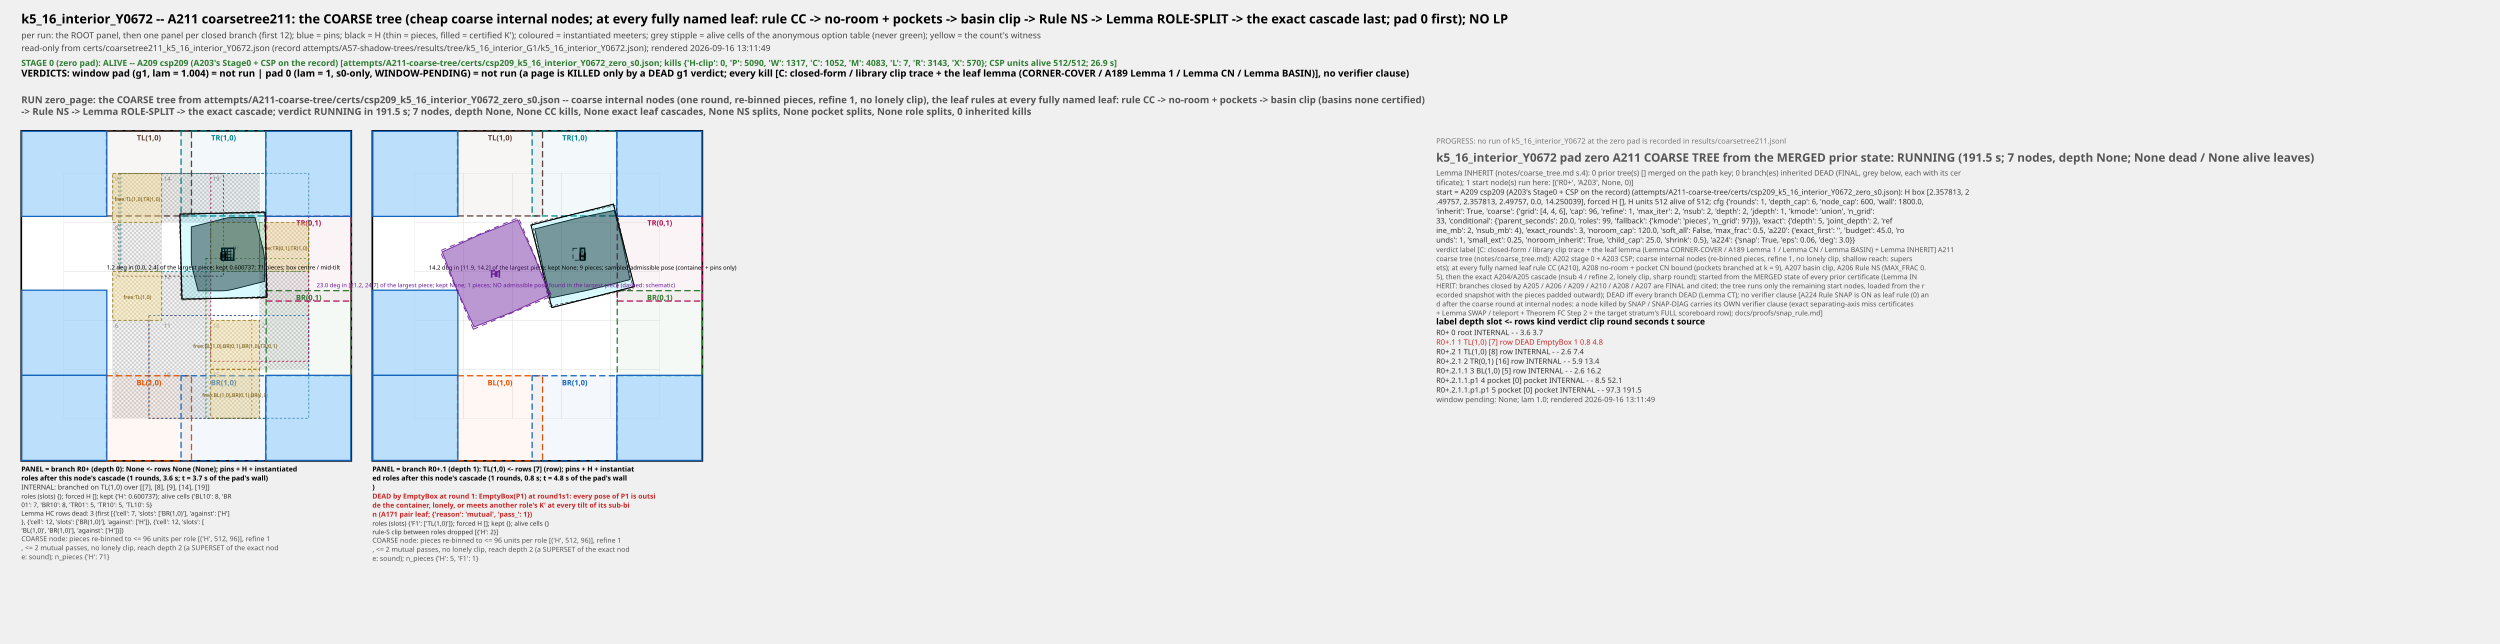
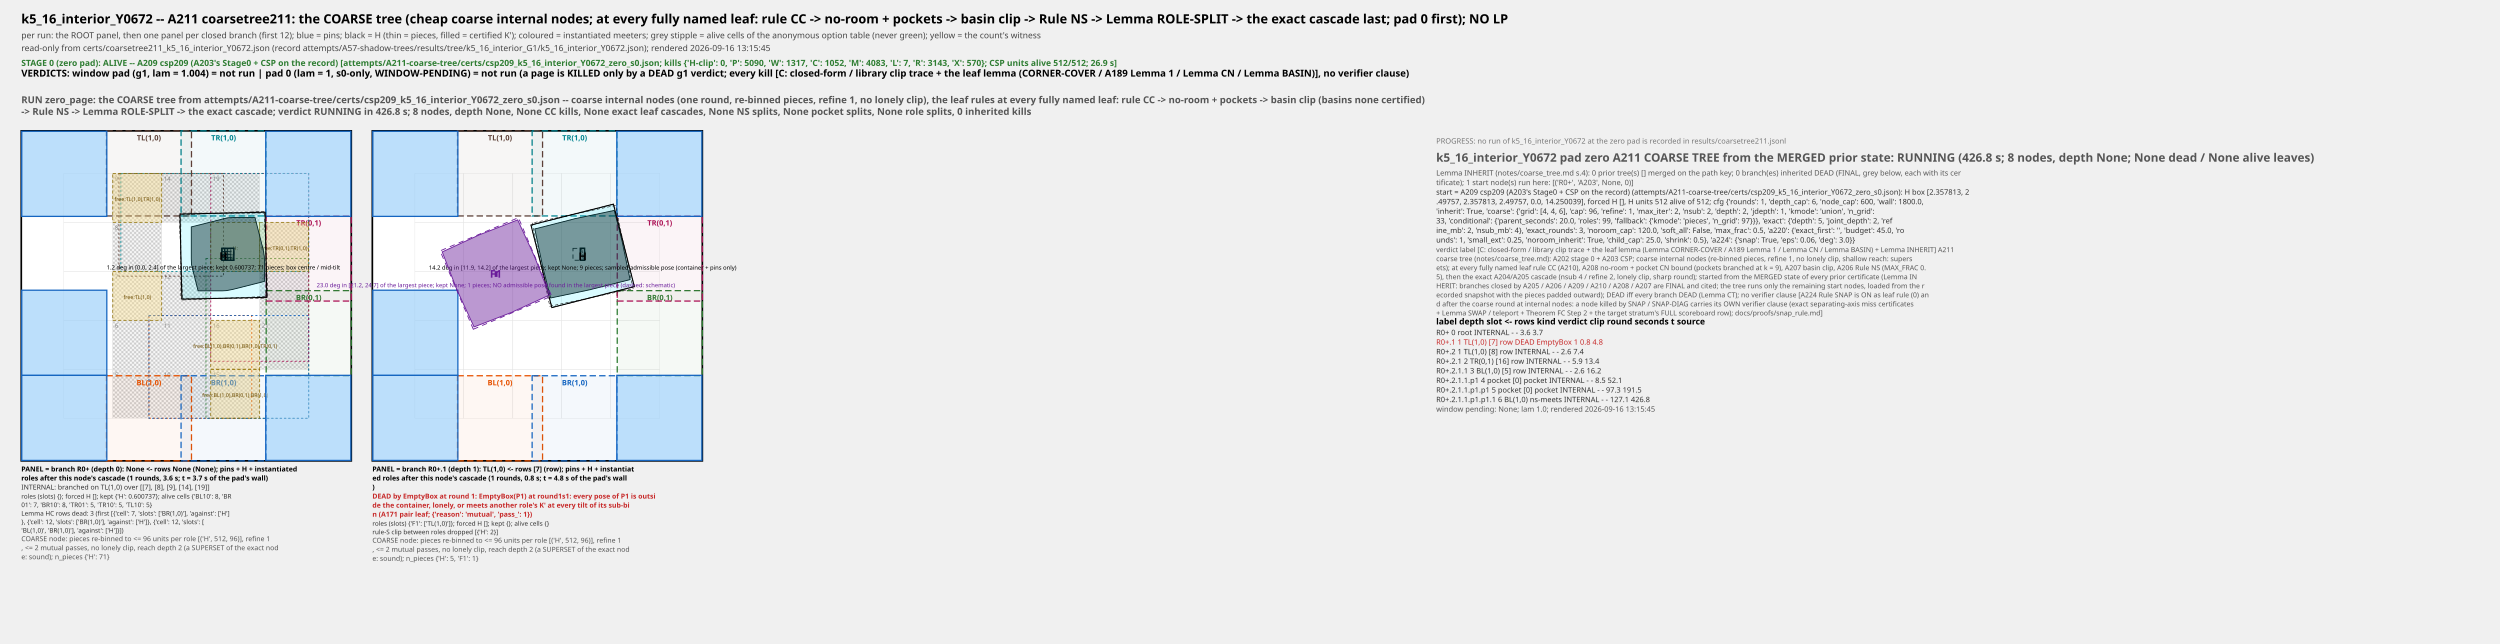
<svg xmlns="http://www.w3.org/2000/svg" width="2350" height="605" font-family="Segoe UI, sans-serif" style="background:#fff">
  <defs>
    <pattern id="stipple" width="4" height="4" patternUnits="userSpaceOnUse">
      <rect width="4" height="4" fill="#f2f2f2" />
      <circle cx="1" cy="1" r="0.7" fill="#999" />
      <circle cx="3" cy="3" r="0.7" fill="#999" />
    </pattern>
  </defs>
  <text x="20.0" y="22.0" font-size="12" fill="#000" text-anchor="start" font-weight="bold">k5_16_interior_Y0672 -- A211 coarsetree211: the COARSE tree (cheap coarse internal nodes; at every fully named leaf: rule CC -&gt; no-room + pockets -&gt; basin clip -&gt; Rule NS -&gt; Lemma ROLE-SPLIT -&gt; the exact cascade last; pad 0 first); NO LP</text>
  <text x="20.0" y="36.0" font-size="8" fill="#444" text-anchor="start">per run: the ROOT panel, then one panel per closed branch (first 12); blue = pins; black = H (thin = pieces, filled = certified K'); coloured = instantiated meeters; grey stipple = alive cells of the anonymous option table (never green); yellow = the count's witness</text>
-   <text x="20.0" y="48.0" font-size="8" fill="#444" text-anchor="start">read-only from certs/coarsetree211_k5_16_interior_Y0672.json (record attempts/A57-shadow-trees/results/tree/k5_16_interior_G1/k5_16_interior_Y0672.json); rendered 2026-09-16 13:11:49</text>
+   <text x="20.0" y="48.0" font-size="8" fill="#444" text-anchor="start">read-only from certs/coarsetree211_k5_16_interior_Y0672.json (record attempts/A57-shadow-trees/results/tree/k5_16_interior_G1/k5_16_interior_Y0672.json); rendered 2026-09-16 13:15:45</text>
  <text x="20.0" y="62.0" font-size="8" fill="#2e7d32" text-anchor="start" font-weight="bold">STAGE 0 (zero pad): ALIVE -- A209 csp209 (A203's Stage0 + CSP on the record) [attempts/A211-coarse-tree/certs/csp209_k5_16_interior_Y0672_zero_s0.json; kills {'H-clip': 0, 'P': 5090, 'W': 1317, 'C': 1052, 'M': 4083, 'L': 7, 'R': 3143, 'X': 570}; CSP units alive 512/512; 26.9 s]</text>
  <text x="20.0" y="72.0" font-size="9" fill="#000" text-anchor="start" font-weight="bold">VERDICTS: window pad (g1, lam = 1.004) = not run | pad 0 (lam = 1, s0-only, WINDOW-PENDING) = not run   (a page is KILLED only by a DEAD g1 verdict; every kill [C: closed-form / library clip trace + the leaf lemma (CORNER-COVER / A189 Lemma 1 / Lemma CN / Lemma BASIN)], no verifier clause)</text>
  <text x="20.0" y="97.0" font-size="9" fill="#555" text-anchor="start" font-weight="bold">RUN zero_page: the COARSE tree from attempts/A211-coarse-tree/certs/csp209_k5_16_interior_Y0672_zero_s0.json -- coarse internal nodes (one round, re-binned pieces, refine 1, no lonely clip), the leaf rules at every fully named leaf: rule CC -&gt; no-room + pockets -&gt; basin clip (basins none certified) </text>
-   <text x="20.0" y="108.0" font-size="9" fill="#555" text-anchor="start" font-weight="bold">-&gt; Rule NS -&gt; Lemma ROLE-SPLIT -&gt; the exact cascade; verdict RUNNING in 191.5 s; 7 nodes, depth None, None CC kills, None exact leaf cascades, None NS splits, None pocket splits, None role splits, 0 inherited kills</text>
+   <text x="20.0" y="108.0" font-size="9" fill="#555" text-anchor="start" font-weight="bold">-&gt; Rule NS -&gt; Lemma ROLE-SPLIT -&gt; the exact cascade; verdict RUNNING in 426.8 s; 8 nodes, depth None, None CC kills, None exact leaf cascades, None NS splits, None pocket splits, None role splits, 0 inherited kills</text>
  <text x="1350.0" y="135.0" font-size="7" fill="#777" text-anchor="start">PROGRESS: no run of k5_16_interior_Y0672 at the zero pad is recorded in results/coarsetree211.jsonl</text>
  <text x="1350.0" y="144.0" font-size="6" fill="#000" text-anchor="start" />
-   <text x="1350.0" y="152.0" font-size="11" fill="#555" text-anchor="start" font-weight="bold">k5_16_interior_Y0672  pad zero  A211 COARSE TREE from the MERGED prior state: RUNNING  (191.5 s; 7 nodes, depth None; None dead / None alive leaves)</text>
+   <text x="1350.0" y="152.0" font-size="11" fill="#555" text-anchor="start" font-weight="bold">k5_16_interior_Y0672  pad zero  A211 COARSE TREE from the MERGED prior state: RUNNING  (426.8 s; 8 nodes, depth None; None dead / None alive leaves)</text>
  <text x="1350.0" y="165.0" font-size="7" fill="#555" text-anchor="start">Lemma INHERIT (notes/coarse_tree.md s.4): 0 prior tree(s) [] merged on the path key; 0 branch(es) inherited DEAD (FINAL, grey below, each with its cer</text>
  <text x="1350.0" y="174.0" font-size="7" fill="#555" text-anchor="start">tificate); 1 start node(s) run here: [('R0+', 'A203', None, 0)]</text>
  <text x="1350.0" y="183.0" font-size="7" fill="#333" text-anchor="start">start = A209 csp209 (A203's Stage0 + CSP on the record) (attempts/A211-coarse-tree/certs/csp209_k5_16_interior_Y0672_zero_s0.json): H box [2.357813, 2</text>
  <text x="1350.0" y="192.0" font-size="7" fill="#333" text-anchor="start">.49757, 2.357813, 2.49757, 0.0, 14.250039], forced H [], H units 512 alive of 512; cfg {'rounds': 1, 'depth_cap': 6, 'node_cap': 600, 'wall': 1800.0, </text>
  <text x="1350.0" y="201.0" font-size="7" fill="#333" text-anchor="start">'inherit': True, 'coarse': {'grid': [4, 4, 6], 'cap': 96, 'refine': 1, 'max_iter': 2, 'nsub': 2, 'depth': 2, 'jdepth': 1, 'kmode': 'union', 'n_grid': </text>
  <text x="1350.0" y="210.0" font-size="7" fill="#333" text-anchor="start">33, 'conditional': {'parent_seconds': 20.0, 'roles': 99, 'fallback': {'kmode': 'pieces', 'n_grid': 97}}}, 'exact': {'depth': 5, 'joint_depth': 2, 'ref</text>
  <text x="1350.0" y="219.0" font-size="7" fill="#333" text-anchor="start">ine_mb': 2, 'nsub_mb': 4}, 'exact_rounds': 3, 'noroom_cap': 120.0, 'soft_all': False, 'max_frac': 0.5, 'a220': {'exact_first': '', 'budget': 45.0, 'ro</text>
  <text x="1350.0" y="228.0" font-size="7" fill="#333" text-anchor="start">unds': 1, 'small_ext': 0.25, 'noroom_inherit': True, 'child_cap': 25.0, 'shrink': 0.5}, 'a224': {'snap': True, 'eps': 0.06, 'deg': 3.0}}</text>
  <text x="1350.0" y="237.0" font-size="6.5" fill="#555" text-anchor="start">verdict label [C: closed-form / library clip trace + the leaf lemma (Lemma CORNER-COVER / A189 Lemma 1 / Lemma CN / Lemma BASIN) + Lemma INHERIT] A211</text>
  <text x="1350.0" y="245.5" font-size="6.5" fill="#555" text-anchor="start"> coarse tree (notes/coarse_tree.md): A202 stage 0 + A203 CSP; coarse internal nodes (re-binned pieces, refine 1, no lonely clip, shallow reach: supers</text>
  <text x="1350.0" y="254.0" font-size="6.5" fill="#555" text-anchor="start">ets); at every fully named leaf rule CC (A210), A208 no-room + pocket CN bound (pockets branched at k = 9), A207 basin clip, A206 Rule NS (MAX_FRAC 0.</text>
  <text x="1350.0" y="262.5" font-size="6.5" fill="#555" text-anchor="start">5), then the exact A204/A205 cascade (nsub 4 / refine 2, lonely clip, sharp round); started from the MERGED state of every prior certificate (Lemma IN</text>
  <text x="1350.0" y="271.0" font-size="6.5" fill="#555" text-anchor="start">HERIT: branches closed by A205 / A206 / A209 / A210 / A208 / A207 are FINAL and cited; the tree runs only the remaining start nodes, loaded from the r</text>
  <text x="1350.0" y="279.5" font-size="6.5" fill="#555" text-anchor="start">ecorded snapshot with the pieces padded outward); DEAD iff every branch DEAD (Lemma CT); no verifier clause  [A224 Rule SNAP is ON as leaf rule (0) an</text>
  <text x="1350.0" y="288.0" font-size="6.5" fill="#555" text-anchor="start">d after the coarse round at internal nodes: a node killed by SNAP / SNAP-DIAG carries its OWN verifier clause (exact separating-axis miss certificates</text>
  <text x="1350.0" y="296.5" font-size="6.5" fill="#555" text-anchor="start"> + Lemma SWAP / teleport + Theorem FC Step 2 + the target stratum's FULL scoreboard row); docs/proofs/snap_rule.md]</text>
  <text x="1350.0" y="305.0" font-size="8" fill="#000" text-anchor="start" font-weight="bold">label        depth  slot      &lt;- rows          kind   verdict   clip     round  seconds  t     source</text>
  <text x="1350.0" y="315.0" font-size="7" fill="#333" text-anchor="start">R0+          0      root                              INTERNAL  -        -      3.6      3.7</text>
  <text x="1350.0" y="324.0" font-size="7" fill="#c62828" text-anchor="start">R0+.1        1      TL(1,0)   [7]              row    DEAD      EmptyBox 1      0.8      4.8</text>
  <text x="1350.0" y="333.0" font-size="7" fill="#333" text-anchor="start">R0+.2        1      TL(1,0)   [8]              row    INTERNAL  -        -      2.6      7.4</text>
  <text x="1350.0" y="342.0" font-size="7" fill="#333" text-anchor="start">R0+.2.1      2      TR(0,1)   [16]             row    INTERNAL  -        -      5.9      13.4</text>
  <text x="1350.0" y="351.0" font-size="7" fill="#333" text-anchor="start">R0+.2.1.1    3      BL(1,0)   [5]              row    INTERNAL  -        -      2.6      16.2</text>
  <text x="1350.0" y="360.0" font-size="7" fill="#333" text-anchor="start">R0+.2.1.1.p1 4      pocket    [0]              pocket INTERNAL  -        -      8.5      52.1</text>
  <text x="1350.0" y="369.0" font-size="7" fill="#333" text-anchor="start">R0+.2.1.1.p1.p1 5      pocket    [0]              pocket INTERNAL  -        -      97.3     191.5</text>
-   <text x="1350.0" y="378.0" font-size="7" fill="#555" text-anchor="start">window pending: None; lam 1.0; rendered 2026-09-16 13:11:49</text>
+   <text x="1350.0" y="378.0" font-size="7" fill="#333" text-anchor="start">R0+.2.1.1.p1.p1.1 6      BL(1,0)                    ns-meets INTERNAL  -        -      127.1    426.8</text>
+   <text x="1350.0" y="387.0" font-size="7" fill="#555" text-anchor="start">window pending: None; lam 1.0; rendered 2026-09-16 13:15:45</text>
  <rect x="20.0" y="123.0" width="310.2" height="310.2" fill="#fff" fill-opacity="1.00" stroke="#000" stroke-width="1.60" />
  <rect x="60.0" y="347.1" width="46.0" height="46.0" fill="#fff" fill-opacity="1.00" stroke="#ddd" stroke-width="0.30" />
  <rect x="60.0" y="301.1" width="46.0" height="46.0" fill="#fff" fill-opacity="1.00" stroke="#ddd" stroke-width="0.30" />
  <rect x="60.0" y="255.1" width="46.0" height="46.0" fill="#fff" fill-opacity="1.00" stroke="#ddd" stroke-width="0.30" />
  <rect x="60.0" y="209.0" width="46.0" height="46.0" fill="#fff" fill-opacity="1.00" stroke="#ddd" stroke-width="0.30" />
  <rect x="60.0" y="163.0" width="46.0" height="46.0" fill="#fff" fill-opacity="1.00" stroke="#ddd" stroke-width="0.30" />
  <rect x="106.0" y="347.1" width="46.0" height="46.0" fill="url(#stipple)" fill-opacity="1.00" stroke="#ddd" stroke-width="0.30" />
  <text x="108.0" y="354.1" font-size="5.5" fill="#888" text-anchor="start">5</text>
  <rect x="106.0" y="301.1" width="46.0" height="46.0" fill="url(#stipple)" fill-opacity="1.00" stroke="#ddd" stroke-width="0.30" />
  <text x="108.0" y="308.1" font-size="5.5" fill="#888" text-anchor="start">6</text>
  <rect x="106.0" y="255.1" width="46.0" height="46.0" fill="url(#stipple)" fill-opacity="1.00" stroke="#ddd" stroke-width="0.30" />
  <text x="108.0" y="262.1" font-size="5.5" fill="#888" text-anchor="start">7</text>
  <rect x="106.0" y="209.0" width="46.0" height="46.0" fill="url(#stipple)" fill-opacity="1.00" stroke="#ddd" stroke-width="0.30" />
  <text x="108.0" y="216.0" font-size="5.5" fill="#888" text-anchor="start">8</text>
  <rect x="106.0" y="163.0" width="46.0" height="46.0" fill="url(#stipple)" fill-opacity="1.00" stroke="#ddd" stroke-width="0.30" />
  <text x="108.0" y="170.0" font-size="5.5" fill="#888" text-anchor="start">9</text>
  <rect x="152.1" y="347.1" width="46.0" height="46.0" fill="url(#stipple)" fill-opacity="1.00" stroke="#ddd" stroke-width="0.30" />
  <text x="154.1" y="354.1" font-size="5.5" fill="#888" text-anchor="start">10</text>
  <rect x="152.1" y="301.1" width="46.0" height="46.0" fill="url(#stipple)" fill-opacity="1.00" stroke="#ddd" stroke-width="0.30" />
  <text x="154.1" y="308.1" font-size="5.5" fill="#888" text-anchor="start">11</text>
  <rect x="152.1" y="255.1" width="46.0" height="46.0" fill="url(#stipple)" fill-opacity="1.00" stroke="#ddd" stroke-width="0.30" />
  <text x="154.1" y="262.1" font-size="5.5" fill="#888" text-anchor="start">12</text>
  <rect x="152.1" y="209.0" width="46.0" height="46.0" fill="#fff" fill-opacity="1.00" stroke="#ddd" stroke-width="0.30" />
  <rect x="152.1" y="163.0" width="46.0" height="46.0" fill="url(#stipple)" fill-opacity="1.00" stroke="#ddd" stroke-width="0.30" />
  <text x="154.1" y="170.0" font-size="5.5" fill="#888" text-anchor="start">14</text>
  <rect x="198.1" y="347.1" width="46.0" height="46.0" fill="url(#stipple)" fill-opacity="1.00" stroke="#ddd" stroke-width="0.30" />
  <text x="200.1" y="354.1" font-size="5.5" fill="#888" text-anchor="start">15</text>
  <rect x="198.1" y="301.1" width="46.0" height="46.0" fill="url(#stipple)" fill-opacity="1.00" stroke="#ddd" stroke-width="0.30" />
  <text x="200.1" y="308.1" font-size="5.5" fill="#888" text-anchor="start">16</text>
  <rect x="198.1" y="255.1" width="46.0" height="46.0" fill="#fff" fill-opacity="1.00" stroke="#ddd" stroke-width="0.30" />
  <rect x="198.1" y="209.0" width="46.0" height="46.0" fill="#fff" fill-opacity="1.00" stroke="#ddd" stroke-width="0.30" />
  <rect x="198.1" y="163.0" width="46.0" height="46.0" fill="url(#stipple)" fill-opacity="1.00" stroke="#ddd" stroke-width="0.30" />
  <text x="200.1" y="170.0" font-size="5.5" fill="#888" text-anchor="start">19</text>
  <rect x="244.1" y="347.1" width="46.0" height="46.0" fill="#fff" fill-opacity="1.00" stroke="#ddd" stroke-width="0.30" />
  <rect x="244.1" y="301.1" width="46.0" height="46.0" fill="url(#stipple)" fill-opacity="1.00" stroke="#ddd" stroke-width="0.30" />
  <text x="246.1" y="308.1" font-size="5.5" fill="#888" text-anchor="start">21</text>
  <rect x="244.1" y="255.1" width="46.0" height="46.0" fill="url(#stipple)" fill-opacity="1.00" stroke="#ddd" stroke-width="0.30" />
  <text x="246.1" y="262.1" font-size="5.5" fill="#888" text-anchor="start">22</text>
  <rect x="244.1" y="209.0" width="46.0" height="46.0" fill="url(#stipple)" fill-opacity="1.00" stroke="#ddd" stroke-width="0.30" />
  <text x="246.1" y="216.0" font-size="5.5" fill="#888" text-anchor="start">23</text>
  <rect x="244.1" y="163.0" width="46.0" height="46.0" fill="#fff" fill-opacity="1.00" stroke="#ddd" stroke-width="0.30" />
  <rect x="100.0" y="353.2" width="80.0" height="80.0" fill="#e65100" fill-opacity="0.05" stroke="#e65100" stroke-width="1.20" stroke-dasharray="6,3" />
  <text x="140.0" y="362.2" font-size="7" fill="#e65100" text-anchor="middle" font-weight="bold">BL(1,0)</text>
  <rect x="140.0" y="296.6" width="96.6" height="96.6" fill="none" fill-opacity="0.00" stroke="#e65100" stroke-width="0.80" stroke-dasharray="2,2" />
  <rect x="250.2" y="273.2" width="80.0" height="80.0" fill="#2e7d32" fill-opacity="0.05" stroke="#2e7d32" stroke-width="1.20" stroke-dasharray="6,3" />
  <text x="290.2" y="282.2" font-size="7" fill="#2e7d32" text-anchor="middle" font-weight="bold">BR(0,1)</text>
  <rect x="193.6" y="243.0" width="96.6" height="150.2" fill="none" fill-opacity="0.00" stroke="#2e7d32" stroke-width="0.80" stroke-dasharray="2,2" />
  <rect x="170.2" y="353.2" width="80.0" height="80.0" fill="#1565c0" fill-opacity="0.05" stroke="#1565c0" stroke-width="1.20" stroke-dasharray="6,3" />
  <text x="210.2" y="362.2" font-size="7" fill="#1565c0" text-anchor="middle" font-weight="bold">BR(1,0)</text>
  <rect x="140.0" y="296.6" width="150.2" height="96.6" fill="none" fill-opacity="0.00" stroke="#1565c0" stroke-width="0.80" stroke-dasharray="2,2" />
  <rect x="250.2" y="203.0" width="80.0" height="80.0" fill="#ad1457" fill-opacity="0.05" stroke="#ad1457" stroke-width="1.20" stroke-dasharray="6,3" />
  <text x="290.2" y="212.0" font-size="7" fill="#ad1457" text-anchor="middle" font-weight="bold">TR(0,1)</text>
  <rect x="198.1" y="163.0" width="92.1" height="176.6" fill="none" fill-opacity="0.00" stroke="#ad1457" stroke-width="0.80" stroke-dasharray="2,2" />
  <rect x="170.2" y="123.0" width="80.0" height="80.0" fill="#00838f" fill-opacity="0.05" stroke="#00838f" stroke-width="1.20" stroke-dasharray="6,3" />
  <text x="210.2" y="132.0" font-size="7" fill="#00838f" text-anchor="middle" font-weight="bold">TR(1,0)</text>
  <rect x="113.6" y="163.0" width="176.6" height="92.1" fill="none" fill-opacity="0.00" stroke="#00838f" stroke-width="0.80" stroke-dasharray="2,2" />
  <rect x="100.0" y="123.0" width="80.0" height="80.0" fill="#5d4037" fill-opacity="0.05" stroke="#5d4037" stroke-width="1.20" stroke-dasharray="6,3" />
  <text x="140.0" y="132.0" font-size="7" fill="#5d4037" text-anchor="middle" font-weight="bold">TL(1,0)</text>
  <rect x="111.8" y="163.0" width="98.3" height="96.6" fill="none" fill-opacity="0.00" stroke="#5d4037" stroke-width="0.80" stroke-dasharray="2,2" />
  <rect x="198.1" y="209.0" width="46.0" height="46.0" fill="#ffe082" fill-opacity="0.35" stroke="#8d6e00" stroke-width="0.70" stroke-dasharray="3,2" />
  <text x="221.1" y="235.1" font-size="5" fill="#6d4c00" text-anchor="middle">H:</text>
  <rect x="106.0" y="255.1" width="46.0" height="46.0" fill="#ffe082" fill-opacity="0.35" stroke="#8d6e00" stroke-width="0.70" stroke-dasharray="3,2" />
  <text x="129.1" y="281.1" font-size="5" fill="#6d4c00" text-anchor="middle">free:TL(1,0)</text>
  <rect x="106.0" y="163.0" width="46.0" height="46.0" fill="#ffe082" fill-opacity="0.35" stroke="#8d6e00" stroke-width="0.70" stroke-dasharray="3,2" />
  <text x="129.1" y="189.0" font-size="5" fill="#6d4c00" text-anchor="middle">free:TL(1,0),TR(1,0)</text>
  <rect x="244.1" y="209.0" width="46.0" height="46.0" fill="#ffe082" fill-opacity="0.35" stroke="#8d6e00" stroke-width="0.70" stroke-dasharray="3,2" />
  <text x="267.2" y="235.1" font-size="5" fill="#6d4c00" text-anchor="middle">free:TR(0,1),TR(1,0)</text>
  <rect x="198.1" y="301.1" width="46.0" height="46.0" fill="#ffe082" fill-opacity="0.35" stroke="#8d6e00" stroke-width="0.70" stroke-dasharray="3,2" />
  <text x="221.1" y="327.1" font-size="5" fill="#6d4c00" text-anchor="middle">free:BL(1,0),BR(0,1),BR(1,0),TR(0,1)</text>
  <rect x="198.1" y="347.1" width="46.0" height="46.0" fill="#ffe082" fill-opacity="0.35" stroke="#8d6e00" stroke-width="0.70" stroke-dasharray="3,2" />
  <text x="221.1" y="373.2" font-size="5" fill="#6d4c00" text-anchor="middle">free:BL(1,0),BR(0,1),BR(1,0)</text>
  <polygon points="20.4,432.8 100.4,432.8 100.4,352.8 20.4,352.8" fill="#90caf9" fill-opacity="0.60" stroke="#1565c0" stroke-width="1.20" />
  <polygon points="20.4,352.8 100.4,352.8 100.4,272.8 20.4,272.8" fill="#90caf9" fill-opacity="0.60" stroke="#1565c0" stroke-width="1.20" />
  <polygon points="20.4,203.4 100.4,203.4 100.4,123.4 20.4,123.4" fill="#90caf9" fill-opacity="0.60" stroke="#1565c0" stroke-width="1.20" />
  <polygon points="249.8,432.8 329.8,432.8 329.8,352.8 249.8,352.8" fill="#90caf9" fill-opacity="0.60" stroke="#1565c0" stroke-width="1.20" />
  <polygon points="249.8,203.4 329.8,203.4 329.8,123.4 249.8,123.4" fill="#90caf9" fill-opacity="0.60" stroke="#1565c0" stroke-width="1.20" />
  <rect x="208.6" y="233.4" width="11.2" height="11.2" fill="none" fill-opacity="0.00" stroke="#000" stroke-width="0.70" stroke-dasharray="4,3" />
  <rect x="208.6" y="241.7" width="2.8" height="2.8" fill="none" fill-opacity="0.00" stroke="#000000" stroke-width="0.25" />
  <rect x="208.6" y="241.7" width="2.8" height="2.8" fill="none" fill-opacity="0.00" stroke="#000000" stroke-width="0.25" />
  <rect x="208.6" y="241.7" width="2.8" height="2.8" fill="none" fill-opacity="0.00" stroke="#000000" stroke-width="0.25" />
  <rect x="208.6" y="241.7" width="2.8" height="2.8" fill="none" fill-opacity="0.00" stroke="#000000" stroke-width="0.25" />
  <rect x="208.6" y="241.7" width="2.8" height="2.8" fill="none" fill-opacity="0.00" stroke="#000000" stroke-width="0.25" />
  <rect x="208.6" y="241.7" width="2.8" height="2.8" fill="none" fill-opacity="0.00" stroke="#000000" stroke-width="0.25" />
  <rect x="208.6" y="239.0" width="2.8" height="2.8" fill="none" fill-opacity="0.00" stroke="#000000" stroke-width="0.25" />
  <rect x="208.6" y="239.0" width="2.8" height="2.8" fill="none" fill-opacity="0.00" stroke="#000000" stroke-width="0.25" />
  <rect x="208.6" y="239.0" width="2.8" height="2.8" fill="none" fill-opacity="0.00" stroke="#000000" stroke-width="0.25" />
  <rect x="208.6" y="239.0" width="2.8" height="2.8" fill="none" fill-opacity="0.00" stroke="#000000" stroke-width="0.25" />
  <rect x="208.6" y="239.0" width="2.8" height="2.8" fill="none" fill-opacity="0.00" stroke="#000000" stroke-width="0.25" />
  <rect x="208.6" y="239.0" width="2.8" height="2.8" fill="none" fill-opacity="0.00" stroke="#000000" stroke-width="0.25" />
  <rect x="208.6" y="236.2" width="2.8" height="2.8" fill="none" fill-opacity="0.00" stroke="#000000" stroke-width="0.25" />
  <rect x="208.6" y="236.2" width="2.8" height="2.8" fill="none" fill-opacity="0.00" stroke="#000000" stroke-width="0.25" />
  <rect x="208.6" y="236.2" width="2.8" height="2.8" fill="none" fill-opacity="0.00" stroke="#000000" stroke-width="0.25" />
  <rect x="208.6" y="236.2" width="2.8" height="2.8" fill="none" fill-opacity="0.00" stroke="#000000" stroke-width="0.25" />
  <rect x="208.6" y="236.2" width="2.8" height="2.8" fill="none" fill-opacity="0.00" stroke="#000000" stroke-width="0.25" />
  <rect x="208.6" y="236.2" width="2.8" height="2.8" fill="none" fill-opacity="0.00" stroke="#000000" stroke-width="0.25" />
  <rect x="208.6" y="233.4" width="2.8" height="2.8" fill="none" fill-opacity="0.00" stroke="#000000" stroke-width="0.25" />
  <rect x="208.6" y="233.4" width="2.8" height="2.8" fill="none" fill-opacity="0.00" stroke="#000000" stroke-width="0.25" />
  <rect x="208.6" y="233.4" width="2.8" height="2.8" fill="none" fill-opacity="0.00" stroke="#000000" stroke-width="0.25" />
  <rect x="208.6" y="233.4" width="2.8" height="2.8" fill="none" fill-opacity="0.00" stroke="#000000" stroke-width="0.25" />
  <rect x="208.6" y="233.4" width="2.8" height="2.8" fill="none" fill-opacity="0.00" stroke="#000000" stroke-width="0.25" />
  <rect x="208.6" y="233.4" width="2.8" height="2.8" fill="none" fill-opacity="0.00" stroke="#000000" stroke-width="0.25" />
  <rect x="211.4" y="241.7" width="2.8" height="2.8" fill="none" fill-opacity="0.00" stroke="#000000" stroke-width="0.25" />
  <rect x="211.4" y="241.7" width="2.1" height="2.8" fill="none" fill-opacity="0.00" stroke="#000000" stroke-width="0.25" />
  <rect x="211.4" y="241.7" width="2.8" height="2.8" fill="none" fill-opacity="0.00" stroke="#000000" stroke-width="0.25" />
  <rect x="211.4" y="241.7" width="2.8" height="2.8" fill="none" fill-opacity="0.00" stroke="#000000" stroke-width="0.25" />
  <rect x="211.4" y="241.7" width="2.8" height="2.8" fill="none" fill-opacity="0.00" stroke="#000000" stroke-width="0.25" />
  <rect x="211.4" y="241.7" width="2.8" height="2.8" fill="none" fill-opacity="0.00" stroke="#000000" stroke-width="0.25" />
  <rect x="211.4" y="239.0" width="0.5" height="2.8" fill="none" fill-opacity="0.00" stroke="#000000" stroke-width="0.25" />
  <rect x="211.4" y="239.0" width="1.8" height="2.8" fill="none" fill-opacity="0.00" stroke="#000000" stroke-width="0.25" />
  <rect x="211.4" y="239.0" width="2.8" height="2.8" fill="none" fill-opacity="0.00" stroke="#000000" stroke-width="0.25" />
  <rect x="211.4" y="239.0" width="2.8" height="2.8" fill="none" fill-opacity="0.00" stroke="#000000" stroke-width="0.25" />
  <rect x="211.4" y="239.0" width="2.8" height="2.8" fill="none" fill-opacity="0.00" stroke="#000000" stroke-width="0.25" />
  <rect x="211.4" y="239.0" width="2.8" height="2.8" fill="none" fill-opacity="0.00" stroke="#000000" stroke-width="0.25" />
  <rect x="211.4" y="236.2" width="0.5" height="2.8" fill="none" fill-opacity="0.00" stroke="#000000" stroke-width="0.25" />
  <rect x="211.4" y="236.2" width="1.6" height="2.8" fill="none" fill-opacity="0.00" stroke="#000000" stroke-width="0.25" />
  <rect x="211.4" y="236.2" width="2.8" height="2.8" fill="none" fill-opacity="0.00" stroke="#000000" stroke-width="0.25" />
  <rect x="211.4" y="236.2" width="2.8" height="2.8" fill="none" fill-opacity="0.00" stroke="#000000" stroke-width="0.25" />
  <rect x="211.4" y="236.2" width="2.8" height="2.8" fill="none" fill-opacity="0.00" stroke="#000000" stroke-width="0.25" />
  <rect x="211.4" y="236.2" width="2.8" height="2.8" fill="none" fill-opacity="0.00" stroke="#000000" stroke-width="0.25" />
  <rect x="211.4" y="233.9" width="0.5" height="2.3" fill="none" fill-opacity="0.00" stroke="#000000" stroke-width="0.25" />
  <rect x="211.4" y="233.4" width="1.4" height="2.8" fill="none" fill-opacity="0.00" stroke="#000000" stroke-width="0.25" />
  <rect x="211.4" y="233.4" width="2.6" height="2.8" fill="none" fill-opacity="0.00" stroke="#000000" stroke-width="0.25" />
  <rect x="211.4" y="233.4" width="2.8" height="2.8" fill="none" fill-opacity="0.00" stroke="#000000" stroke-width="0.25" />
  <rect x="211.4" y="233.4" width="2.8" height="2.8" fill="none" fill-opacity="0.00" stroke="#000000" stroke-width="0.25" />
  <rect x="211.4" y="233.4" width="2.8" height="2.8" fill="none" fill-opacity="0.00" stroke="#000000" stroke-width="0.25" />
  <rect x="214.2" y="243.0" width="2.8" height="1.5" fill="none" fill-opacity="0.00" stroke="#000000" stroke-width="0.25" />
  <rect x="214.2" y="241.7" width="0.9" height="2.8" fill="none" fill-opacity="0.00" stroke="#000000" stroke-width="0.25" />
  <rect x="214.2" y="241.7" width="2.4" height="2.8" fill="none" fill-opacity="0.00" stroke="#000000" stroke-width="0.25" />
  <rect x="214.2" y="241.7" width="2.8" height="2.8" fill="none" fill-opacity="0.00" stroke="#000000" stroke-width="0.25" />
  <rect x="214.2" y="241.7" width="2.8" height="2.8" fill="none" fill-opacity="0.00" stroke="#000000" stroke-width="0.25" />
  <rect x="214.2" y="239.0" width="0.5" height="2.8" fill="none" fill-opacity="0.00" stroke="#000000" stroke-width="0.25" />
  <rect x="214.2" y="239.0" width="1.9" height="2.8" fill="none" fill-opacity="0.00" stroke="#000000" stroke-width="0.25" />
  <rect x="214.2" y="239.0" width="2.8" height="2.8" fill="none" fill-opacity="0.00" stroke="#000000" stroke-width="0.25" />
  <rect x="214.2" y="239.0" width="2.8" height="2.8" fill="none" fill-opacity="0.00" stroke="#000000" stroke-width="0.25" />
  <rect x="214.2" y="237.8" width="0.5" height="1.2" fill="none" fill-opacity="0.00" stroke="#000000" stroke-width="0.25" />
  <rect x="214.2" y="236.2" width="1.4" height="2.8" fill="none" fill-opacity="0.00" stroke="#000000" stroke-width="0.25" />
  <rect x="214.2" y="236.2" width="2.6" height="2.8" fill="none" fill-opacity="0.00" stroke="#000000" stroke-width="0.25" />
  <rect x="214.2" y="236.2" width="2.8" height="2.8" fill="none" fill-opacity="0.00" stroke="#000000" stroke-width="0.25" />
  <rect x="214.2" y="233.4" width="1.0" height="2.8" fill="none" fill-opacity="0.00" stroke="#000000" stroke-width="0.25" />
  <rect x="214.2" y="233.4" width="2.1" height="2.8" fill="none" fill-opacity="0.00" stroke="#000000" stroke-width="0.25" />
  <rect x="214.2" y="233.4" width="2.8" height="2.8" fill="none" fill-opacity="0.00" stroke="#000000" stroke-width="0.25" />
  <rect x="217.0" y="243.0" width="2.8" height="1.5" fill="none" fill-opacity="0.00" stroke="#000000" stroke-width="0.25" />
  <rect x="217.0" y="241.7" width="1.0" height="2.8" fill="none" fill-opacity="0.00" stroke="#000000" stroke-width="0.25" />
  <rect x="217.0" y="241.7" width="2.4" height="2.8" fill="none" fill-opacity="0.00" stroke="#000000" stroke-width="0.25" />
  <rect x="217.0" y="239.7" width="0.5" height="2.1" fill="none" fill-opacity="0.00" stroke="#000000" stroke-width="0.25" />
  <rect x="217.0" y="239.0" width="1.7" height="2.8" fill="none" fill-opacity="0.00" stroke="#000000" stroke-width="0.25" />
  <rect x="217.0" y="236.2" width="1.0" height="2.8" fill="none" fill-opacity="0.00" stroke="#000000" stroke-width="0.25" />
  <rect x="217.0" y="234.9" width="0.5" height="1.2" fill="none" fill-opacity="0.00" stroke="#000000" stroke-width="0.25" />
  <rect x="208.6" y="233.4" width="11.2" height="11.2" fill="none" fill-opacity="0.00" stroke="#000000" stroke-width="1.40" />
  <polygon points="179.8,243.0 180.0,248.5 180.7,251.6 186.2,273.4 208.6,273.4 212.7,273.2 218.5,272.1 248.6,264.5 248.6,244.5 248.4,240.7 247.4,234.7 239.7,204.5 219.8,204.5 214.4,204.7 209.6,205.8 179.8,213.3" fill="#000000" fill-opacity="0.45" stroke="#000000" stroke-width="0.80" />
  <polygon points="170.9,281.2 250.8,279.5 249.2,199.5 169.2,201.2" fill="#00e5ff" fill-opacity="0.15" stroke="#000000" stroke-width="1.00" />
  <polygon points="170.0,280.3 250.0,280.3 250.0,200.3 170.0,200.3" fill="none" fill-opacity="0.00" stroke="#000000" stroke-width="0.50" stroke-dasharray="3,2" />
  <polygon points="171.7,282.0 251.7,278.6 248.3,198.7 168.4,202.0" fill="none" fill-opacity="0.00" stroke="#000000" stroke-width="0.50" stroke-dasharray="3,2" />
  <text x="210.0" y="244.3" font-size="10" fill="#000000" text-anchor="middle" font-weight="bold">H</text>
  <text x="210.0" y="253.3" font-size="5.5" fill="#000000" text-anchor="middle">1.2 deg in [0.0, 2.4] of the largest piece; kept 0.600737; 71 pieces; box centre / mid-tilt</text>
  <text x="20.0" y="443.2" font-size="6.5" fill="#000" text-anchor="start" font-weight="bold">PANEL = branch R0+ (depth 0): None &lt;- rows None (None); pins + H + instantiated </text>
  <text x="20.0" y="451.7" font-size="6.5" fill="#000" text-anchor="start" font-weight="bold">roles after this node's cascade (1 rounds, 3.6 s; t = 3.7 s of the pad's wall)</text>
  <text x="20.0" y="460.2" font-size="6.5" fill="#333" text-anchor="start">INTERNAL: branched on TL(1,0) over [[7], [8], [9], [14], [19]]</text>
  <text x="20.0" y="468.7" font-size="6" fill="#333" text-anchor="start">roles (slots) {}; forced H []; kept {'H': 0.600737}; alive cells {'BL10': 8, 'BR</text>
  <text x="20.0" y="476.7" font-size="6" fill="#333" text-anchor="start">01': 7, 'BR10': 8, 'TR01': 5, 'TR10': 5, 'TL10': 5}</text>
  <text x="20.0" y="484.7" font-size="6" fill="#333" text-anchor="start">Lemma HC rows dead: 3 (first [{'cell': 7, 'slots': ['BR(1,0)'], 'against': ['H']</text>
  <text x="20.0" y="492.7" font-size="6" fill="#333" text-anchor="start">}, {'cell': 12, 'slots': ['BR(1,0)'], 'against': ['H']}, {'cell': 12, 'slots': [</text>
  <text x="20.0" y="500.7" font-size="6" fill="#333" text-anchor="start">'BL(1,0)', 'BR(1,0)'], 'against': ['H']}])</text>
  <text x="20.0" y="508.7" font-size="6.5" fill="#555" text-anchor="start">COARSE node: pieces re-binned to &lt;= 96 units per role [('H', 512, 96)], refine 1</text>
  <text x="20.0" y="517.2" font-size="6.5" fill="#555" text-anchor="start">, &lt;= 2 mutual passes, no lonely clip, reach depth 2 (a SUPERSET of the exact nod</text>
  <text x="20.0" y="525.7" font-size="6.5" fill="#555" text-anchor="start">e: sound); n_pieces {'H': 71}</text>
  <rect x="350.0" y="123.0" width="310.2" height="310.2" fill="#fff" fill-opacity="1.00" stroke="#000" stroke-width="1.60" />
  <rect x="390.0" y="347.1" width="46.0" height="46.0" fill="#fff" fill-opacity="1.00" stroke="#ddd" stroke-width="0.30" />
  <rect x="390.0" y="301.1" width="46.0" height="46.0" fill="#fff" fill-opacity="1.00" stroke="#ddd" stroke-width="0.30" />
  <rect x="390.0" y="255.1" width="46.0" height="46.0" fill="#fff" fill-opacity="1.00" stroke="#ddd" stroke-width="0.30" />
  <rect x="390.0" y="209.0" width="46.0" height="46.0" fill="#fff" fill-opacity="1.00" stroke="#ddd" stroke-width="0.30" />
  <rect x="390.0" y="163.0" width="46.0" height="46.0" fill="#fff" fill-opacity="1.00" stroke="#ddd" stroke-width="0.30" />
  <rect x="436.0" y="347.1" width="46.0" height="46.0" fill="#fff" fill-opacity="1.00" stroke="#ddd" stroke-width="0.30" />
  <rect x="436.0" y="301.1" width="46.0" height="46.0" fill="#fff" fill-opacity="1.00" stroke="#ddd" stroke-width="0.30" />
  <rect x="436.0" y="255.1" width="46.0" height="46.0" fill="#fff" fill-opacity="1.00" stroke="#ddd" stroke-width="0.30" />
  <rect x="436.0" y="209.0" width="46.0" height="46.0" fill="#fff" fill-opacity="1.00" stroke="#ddd" stroke-width="0.30" />
  <rect x="436.0" y="163.0" width="46.0" height="46.0" fill="#fff" fill-opacity="1.00" stroke="#ddd" stroke-width="0.30" />
  <rect x="482.1" y="347.1" width="46.0" height="46.0" fill="#fff" fill-opacity="1.00" stroke="#ddd" stroke-width="0.30" />
  <rect x="482.1" y="301.1" width="46.0" height="46.0" fill="#fff" fill-opacity="1.00" stroke="#ddd" stroke-width="0.30" />
  <rect x="482.1" y="255.1" width="46.0" height="46.0" fill="#fff" fill-opacity="1.00" stroke="#ddd" stroke-width="0.30" />
  <rect x="482.1" y="209.0" width="46.0" height="46.0" fill="#fff" fill-opacity="1.00" stroke="#ddd" stroke-width="0.30" />
  <rect x="482.1" y="163.0" width="46.0" height="46.0" fill="#fff" fill-opacity="1.00" stroke="#ddd" stroke-width="0.30" />
  <rect x="528.1" y="347.1" width="46.0" height="46.0" fill="#fff" fill-opacity="1.00" stroke="#ddd" stroke-width="0.30" />
  <rect x="528.1" y="301.1" width="46.0" height="46.0" fill="#fff" fill-opacity="1.00" stroke="#ddd" stroke-width="0.30" />
  <rect x="528.1" y="255.1" width="46.0" height="46.0" fill="#fff" fill-opacity="1.00" stroke="#ddd" stroke-width="0.30" />
  <rect x="528.1" y="209.0" width="46.0" height="46.0" fill="#fff" fill-opacity="1.00" stroke="#ddd" stroke-width="0.30" />
  <rect x="528.1" y="163.0" width="46.0" height="46.0" fill="#fff" fill-opacity="1.00" stroke="#ddd" stroke-width="0.30" />
  <rect x="574.1" y="347.1" width="46.0" height="46.0" fill="#fff" fill-opacity="1.00" stroke="#ddd" stroke-width="0.30" />
  <rect x="574.1" y="301.1" width="46.0" height="46.0" fill="#fff" fill-opacity="1.00" stroke="#ddd" stroke-width="0.30" />
  <rect x="574.1" y="255.1" width="46.0" height="46.0" fill="#fff" fill-opacity="1.00" stroke="#ddd" stroke-width="0.30" />
  <rect x="574.1" y="209.0" width="46.0" height="46.0" fill="#fff" fill-opacity="1.00" stroke="#ddd" stroke-width="0.30" />
  <rect x="574.1" y="163.0" width="46.0" height="46.0" fill="#fff" fill-opacity="1.00" stroke="#ddd" stroke-width="0.30" />
  <rect x="430.0" y="353.2" width="80.0" height="80.0" fill="#e65100" fill-opacity="0.05" stroke="#e65100" stroke-width="1.20" stroke-dasharray="6,3" />
  <text x="470.0" y="362.2" font-size="7" fill="#e65100" text-anchor="middle" font-weight="bold">BL(1,0)</text>
  <rect x="580.2" y="273.2" width="80.0" height="80.0" fill="#2e7d32" fill-opacity="0.05" stroke="#2e7d32" stroke-width="1.20" stroke-dasharray="6,3" />
  <text x="620.2" y="282.2" font-size="7" fill="#2e7d32" text-anchor="middle" font-weight="bold">BR(0,1)</text>
  <rect x="500.2" y="353.2" width="80.0" height="80.0" fill="#1565c0" fill-opacity="0.05" stroke="#1565c0" stroke-width="1.20" stroke-dasharray="6,3" />
  <text x="540.2" y="362.2" font-size="7" fill="#1565c0" text-anchor="middle" font-weight="bold">BR(1,0)</text>
  <rect x="580.2" y="203.0" width="80.0" height="80.0" fill="#ad1457" fill-opacity="0.05" stroke="#ad1457" stroke-width="1.20" stroke-dasharray="6,3" />
  <text x="620.2" y="212.0" font-size="7" fill="#ad1457" text-anchor="middle" font-weight="bold">TR(0,1)</text>
  <rect x="500.2" y="123.0" width="80.0" height="80.0" fill="#00838f" fill-opacity="0.05" stroke="#00838f" stroke-width="1.20" stroke-dasharray="6,3" />
  <text x="540.2" y="132.0" font-size="7" fill="#00838f" text-anchor="middle" font-weight="bold">TR(1,0)</text>
  <rect x="430.0" y="123.0" width="80.0" height="80.0" fill="#5d4037" fill-opacity="0.05" stroke="#5d4037" stroke-width="1.20" stroke-dasharray="6,3" />
  <text x="470.0" y="132.0" font-size="7" fill="#5d4037" text-anchor="middle" font-weight="bold">TL(1,0)</text>
  <polygon points="350.4,432.8 430.4,432.8 430.4,352.8 350.4,352.8" fill="#90caf9" fill-opacity="0.60" stroke="#1565c0" stroke-width="1.20" />
  <polygon points="350.4,352.8 430.4,352.8 430.4,272.8 350.4,272.8" fill="#90caf9" fill-opacity="0.60" stroke="#1565c0" stroke-width="1.20" />
  <polygon points="350.4,203.4 430.4,203.4 430.4,123.4 350.4,123.4" fill="#90caf9" fill-opacity="0.60" stroke="#1565c0" stroke-width="1.20" />
  <polygon points="579.8,432.8 659.8,432.8 659.8,352.8 579.8,352.8" fill="#90caf9" fill-opacity="0.60" stroke="#1565c0" stroke-width="1.20" />
  <polygon points="579.8,203.4 659.8,203.4 659.8,123.4 579.8,123.4" fill="#90caf9" fill-opacity="0.60" stroke="#1565c0" stroke-width="1.20" />
  <rect x="538.6" y="233.4" width="11.2" height="11.2" fill="none" fill-opacity="0.00" stroke="#000" stroke-width="0.70" stroke-dasharray="4,3" />
  <rect x="545.9" y="234.8" width="1.1" height="1.4" fill="none" fill-opacity="0.00" stroke="#000000" stroke-width="0.25" />
  <rect x="545.6" y="233.4" width="1.4" height="1.4" fill="none" fill-opacity="0.00" stroke="#000000" stroke-width="0.25" />
  <rect x="548.0" y="243.1" width="1.4" height="1.4" fill="none" fill-opacity="0.00" stroke="#000000" stroke-width="0.25" />
  <rect x="547.7" y="241.7" width="1.4" height="1.4" fill="none" fill-opacity="0.00" stroke="#000000" stroke-width="0.25" />
  <rect x="547.3" y="240.3" width="1.4" height="1.4" fill="none" fill-opacity="0.00" stroke="#000000" stroke-width="0.25" />
  <rect x="547.0" y="239.0" width="1.4" height="1.4" fill="none" fill-opacity="0.00" stroke="#000000" stroke-width="0.25" />
  <rect x="547.0" y="237.6" width="1.0" height="1.4" fill="none" fill-opacity="0.00" stroke="#000000" stroke-width="0.25" />
  <rect x="547.0" y="236.2" width="0.7" height="1.4" fill="none" fill-opacity="0.00" stroke="#000000" stroke-width="0.25" />
  <rect x="547.0" y="234.9" width="0.5" height="1.2" fill="none" fill-opacity="0.00" stroke="#000000" stroke-width="0.25" />
  <rect x="545.5" y="233.4" width="4.0" height="11.2" fill="none" fill-opacity="0.00" stroke="#000000" stroke-width="1.40" />
  <polygon points="502.7,215.2 510.3,251.4 510.5,252.4 510.7,253.0 517.6,280.1 553.8,272.5 554.9,272.3 555.4,272.1 592.3,262.8 584.7,226.5 584.5,225.7 584.3,224.9 577.4,197.8 541.2,205.4 540.2,205.6 539.6,205.8" fill="#000000" fill-opacity="0.45" stroke="#000000" stroke-width="0.80" />
  <polygon points="518.7,289.1 596.3,269.4 576.6,191.9 499.1,211.5" fill="#00e5ff" fill-opacity="0.15" stroke="#000000" stroke-width="1.00" />
  <polygon points="516.8,287.9 595.1,271.4 578.6,193.1 500.3,209.6" fill="none" fill-opacity="0.00" stroke="#000000" stroke-width="0.50" stroke-dasharray="3,2" />
  <polygon points="518.8,289.1 596.3,269.4 576.6,191.9 499.1,211.6" fill="none" fill-opacity="0.00" stroke="#000000" stroke-width="0.50" stroke-dasharray="3,2" />
  <text x="547.7" y="244.5" font-size="10" fill="#000000" text-anchor="middle" font-weight="bold">H</text>
  <text x="547.7" y="253.5" font-size="5.5" fill="#000000" text-anchor="middle">14.2 deg in [11.9, 14.2] of the largest piece; kept None; 9 pieces; sampled admissible pose (container + pins only)</text>
  <rect x="465.9" y="256.5" width="0.5" height="1.1" fill="none" fill-opacity="0.00" stroke="#6a1b9a" stroke-width="0.25" />
  <rect x="465.7" y="255.6" width="1.3" height="4.0" fill="none" fill-opacity="0.00" stroke="#6a1b9a" stroke-width="1.40" />
  <polygon points="415.7,236.8 429.0,271.0 429.3,271.9 429.9,273.2 445.6,307.3 480.4,293.8 481.9,293.2 482.6,292.8 516.5,277.3 503.2,243.1 502.6,241.5 502.3,240.9 486.6,206.7 451.8,220.3 450.9,220.6 449.6,221.2" fill="#6a1b9a" fill-opacity="0.45" stroke="#6a1b9a" stroke-width="0.80" />
  <polygon points="444.9,309.5 518.5,278.3 487.3,204.6 413.7,235.8" fill="none" fill-opacity="0.00" stroke="#6a1b9a" stroke-width="0.80" stroke-dasharray="5,4" />
  <text x="466.1" y="261.0" font-size="10" fill="#6a1b9a" text-anchor="middle" font-weight="bold">F1</text>
  <text x="466.1" y="270.0" font-size="5.5" fill="#6a1b9a" text-anchor="middle">23.0 deg in [21.2, 24.7] of the largest piece; kept None; 1 pieces; NO admissible pose found in the largest piece (dashed: schematic)</text>
  <text x="350.0" y="443.2" font-size="6.5" fill="#000" text-anchor="start" font-weight="bold">PANEL = branch R0+.1 (depth 1): TL(1,0) &lt;- rows [7] (row); pins + H + instantiat</text>
  <text x="350.0" y="451.7" font-size="6.5" fill="#000" text-anchor="start" font-weight="bold">ed roles after this node's cascade (1 rounds, 0.8 s; t = 4.8 s of the pad's wall</text>
  <text x="350.0" y="460.2" font-size="6.5" fill="#000" text-anchor="start" font-weight="bold">)</text>
  <text x="350.0" y="468.7" font-size="6.5" fill="#c62828" text-anchor="start" font-weight="bold">DEAD by EmptyBox at round 1: EmptyBox(P1) at round1s1: every pose of P1 is outsi</text>
  <text x="350.0" y="477.2" font-size="6.5" fill="#c62828" text-anchor="start" font-weight="bold">de the container, lonely, or meets another role's K' at every tilt of its sub-bi</text>
  <text x="350.0" y="485.7" font-size="6.5" fill="#c62828" text-anchor="start" font-weight="bold">n (A171 pair leaf; {'reason': 'mutual', 'pass_': 1})</text>
  <text x="350.0" y="494.2" font-size="6" fill="#333" text-anchor="start">roles (slots) {'F1': ['TL(1,0)']}; forced H []; kept {}; alive cells {}</text>
  <text x="350.0" y="502.2" font-size="6" fill="#333" text-anchor="start">rule-S clip between roles dropped [{'H': 2}]</text>
  <text x="350.0" y="510.2" font-size="6.5" fill="#555" text-anchor="start">COARSE node: pieces re-binned to &lt;= 96 units per role [('H', 512, 96)], refine 1</text>
  <text x="350.0" y="518.7" font-size="6.5" fill="#555" text-anchor="start">, &lt;= 2 mutual passes, no lonely clip, reach depth 2 (a SUPERSET of the exact nod</text>
  <text x="350.0" y="527.2" font-size="6.5" fill="#555" text-anchor="start">e: sound); n_pieces {'H': 5, 'F1': 1}</text>
</svg>
